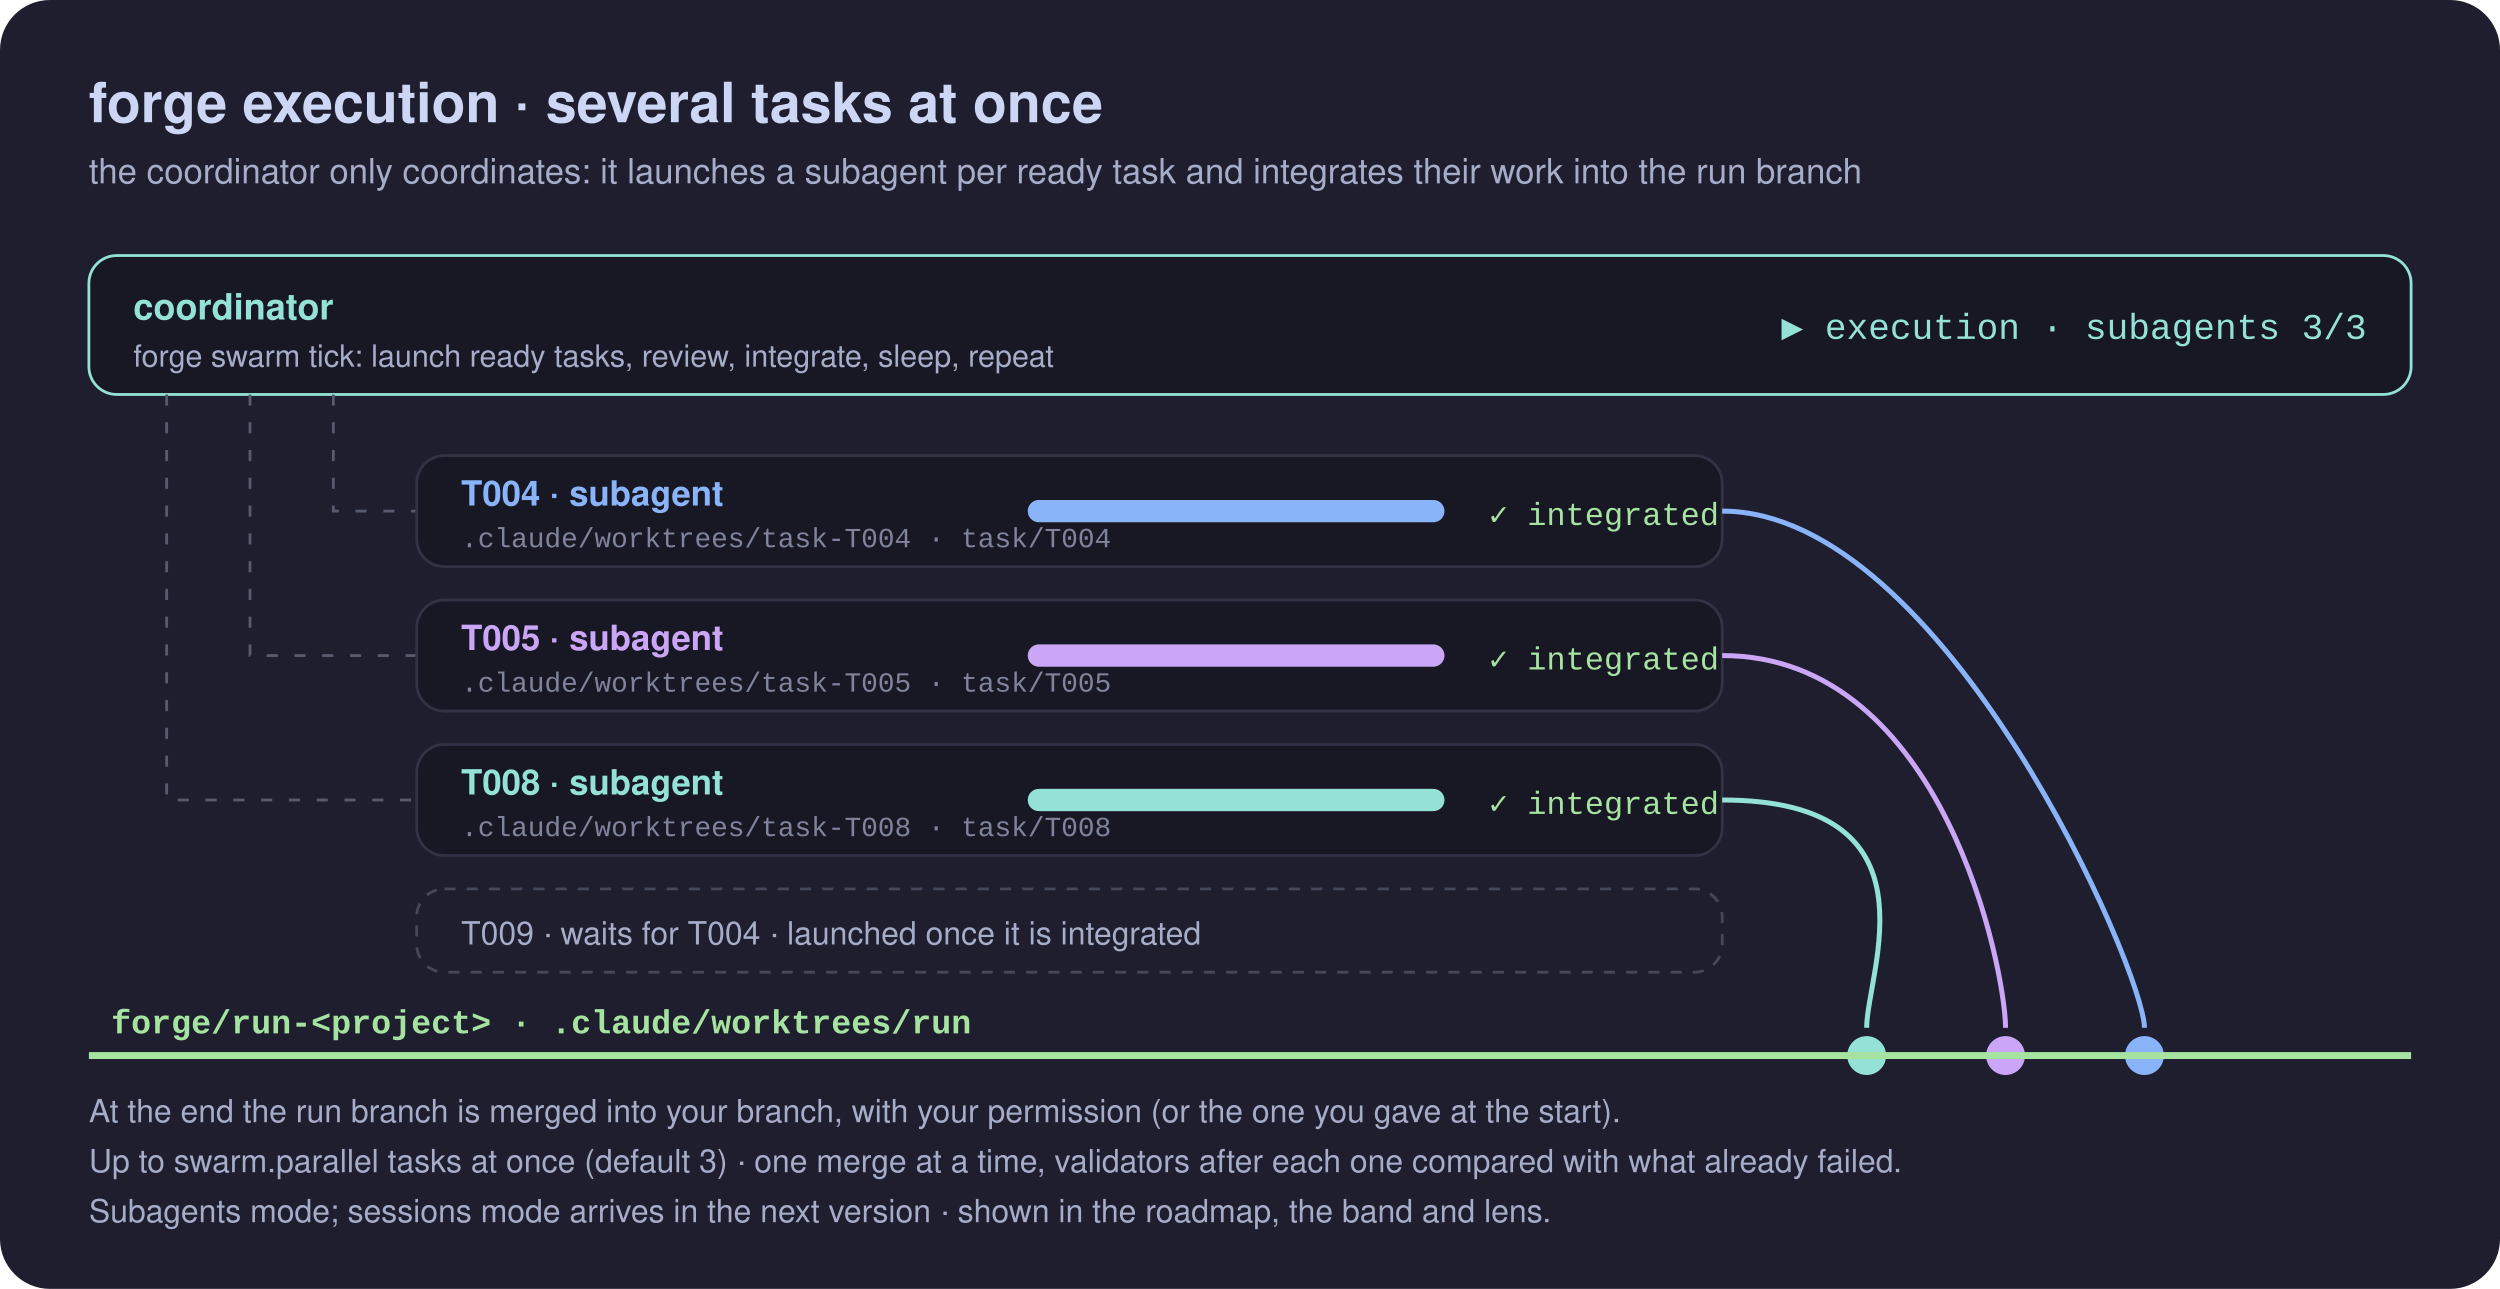
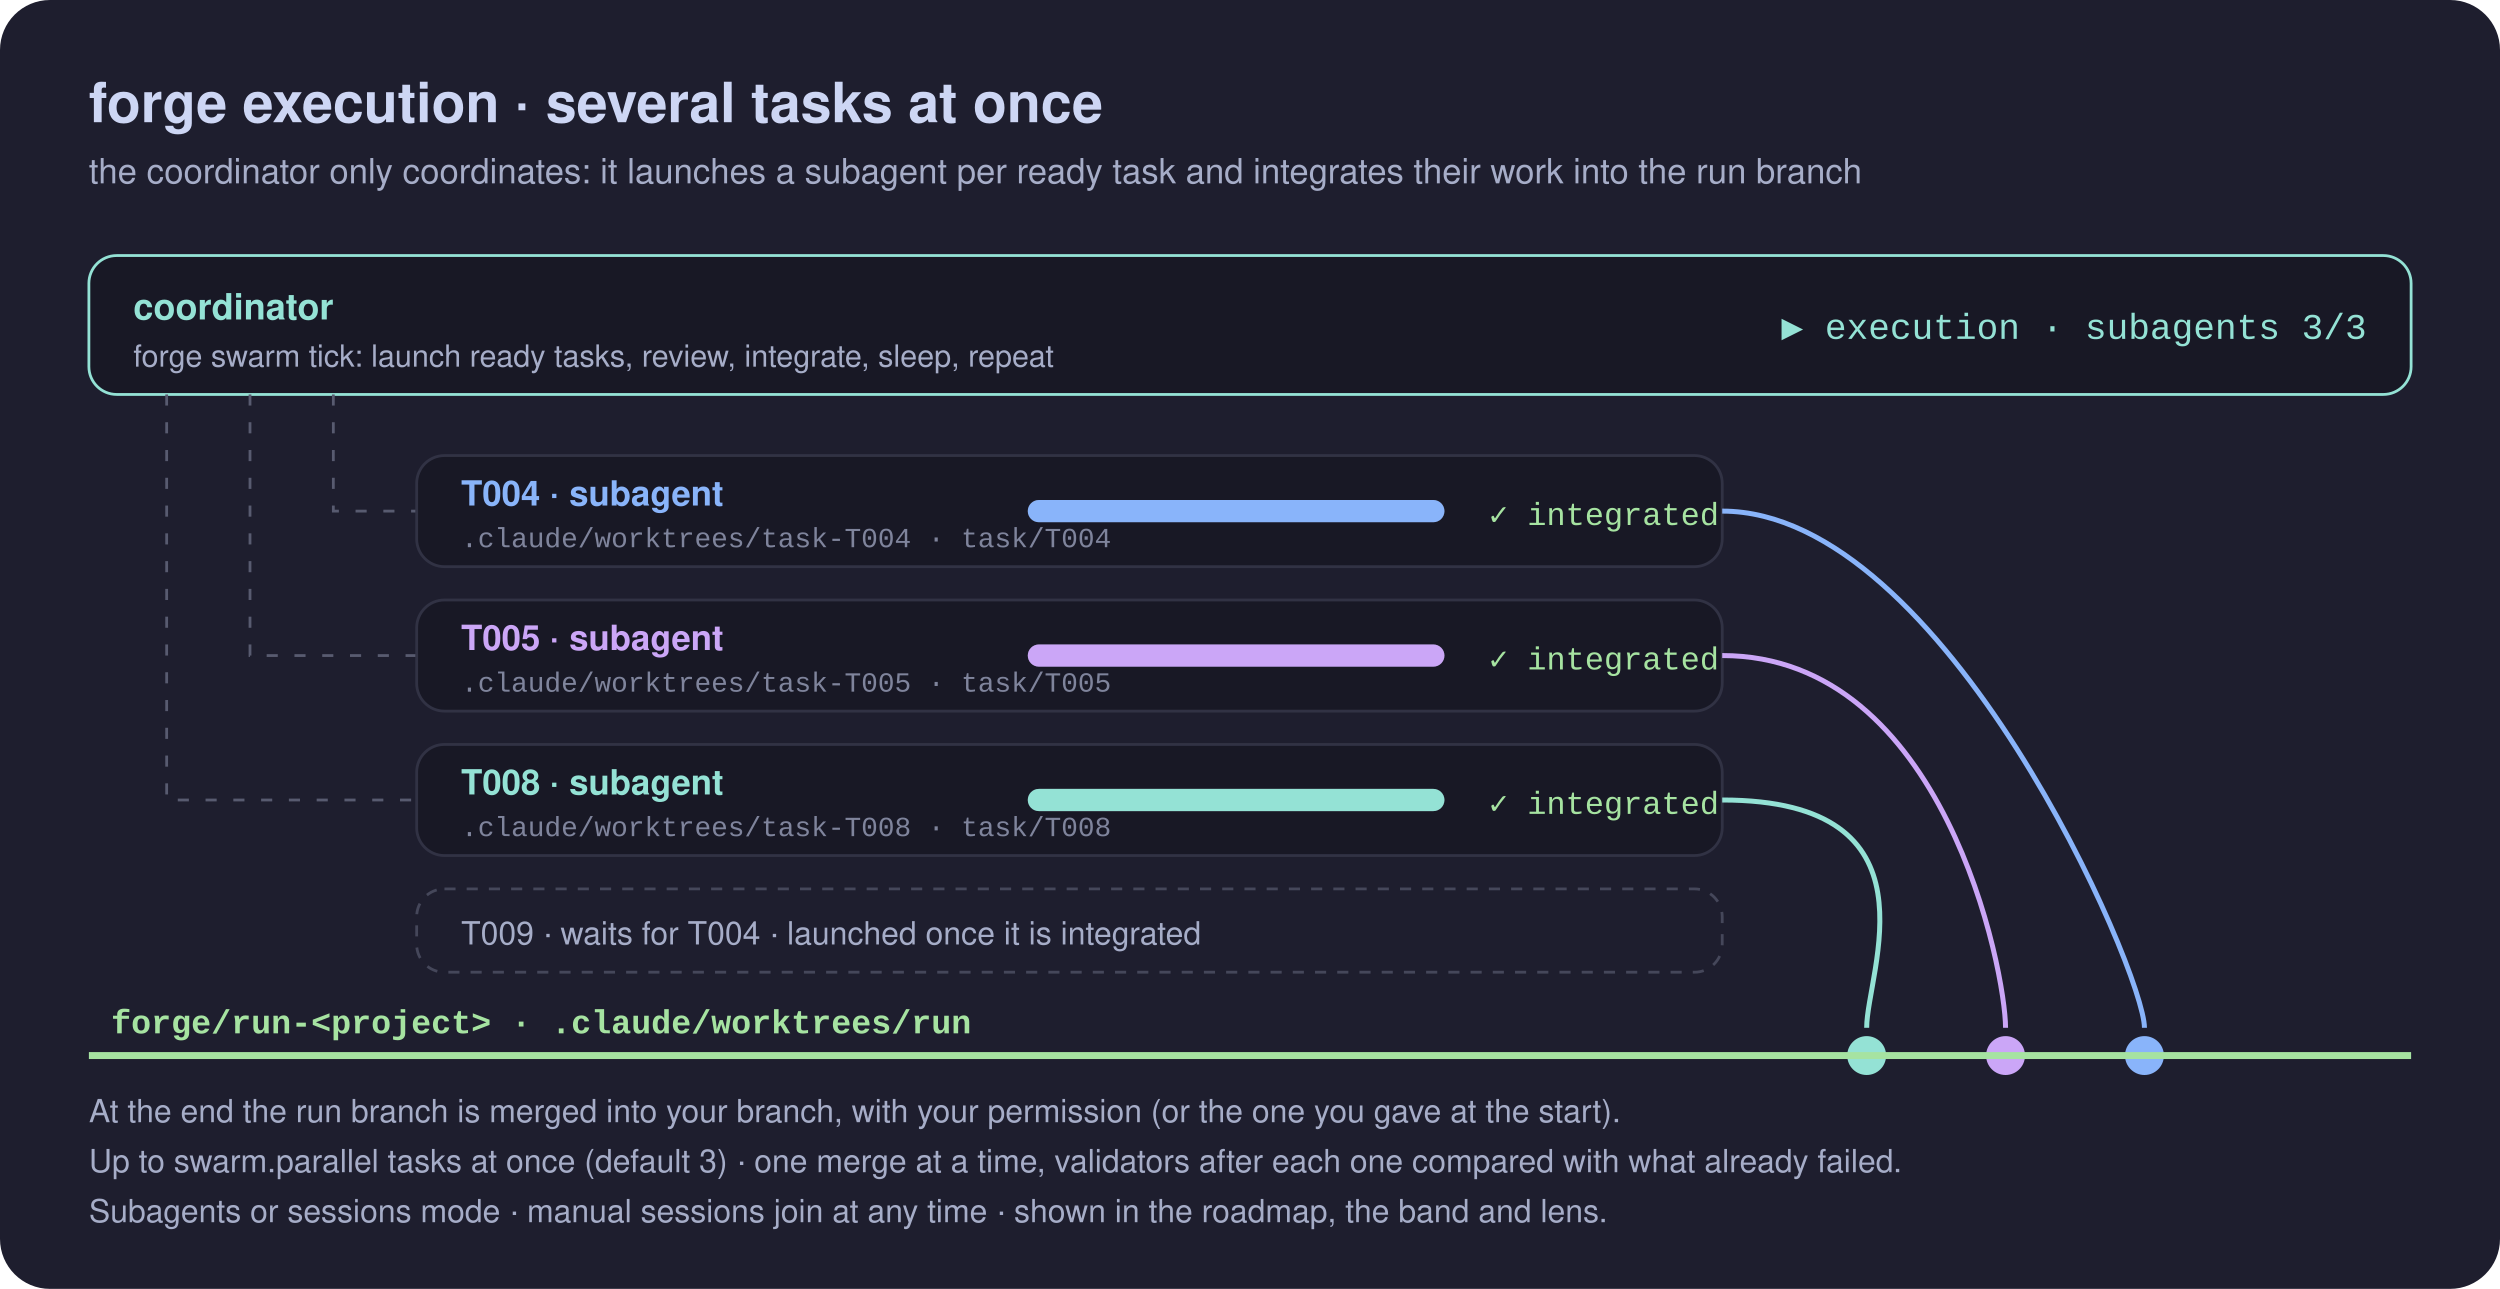
<svg xmlns="http://www.w3.org/2000/svg" width="900" height="464" viewBox="0 0 900 464" role="img" aria-labelledby="t d">
  <style>
text{font-family:-apple-system,BlinkMacSystemFont,'Segoe UI',Helvetica,Arial,sans-serif;fill:#cdd6f4}
.m{font-family:ui-monospace,SFMono-Regular,'SF Mono',Menlo,Consolas,'Liberation Mono',monospace}
.dim{fill:#a6adc8}
.faint{fill:#7f849c}
.flow{stroke-dasharray:4 6;animation:dash 1s linear infinite}
.spin{transform-box:fill-box;transform-origin:center;animation:spin 1s linear infinite}
.blink{animation:blink 1.1s steps(1) infinite}
@keyframes dash{to{stroke-dashoffset:-20}}
@keyframes spin{to{transform:rotate(360deg)}}
@keyframes blink{50%{opacity:0}}
@keyframes g0{0%{transform:scaleX(0.05)}42%{transform:scaleX(1)}100%{transform:scaleX(1)}}
.g0{transform-box:fill-box;transform-origin:left center;animation:g0 14s ease-in-out 0s infinite both}
@keyframes ok0{0%{opacity:0}42%{opacity:0}44%{opacity:1}96%{opacity:1}100%{opacity:0}}
.ok0{animation:ok0 14s infinite both}
@keyframes g1{0%{transform:scaleX(0.05)}62%{transform:scaleX(1)}100%{transform:scaleX(1)}}
.g1{transform-box:fill-box;transform-origin:left center;animation:g1 14s ease-in-out 1.2s infinite both}
@keyframes ok1{0%{opacity:0}70.6%{opacity:0}72.6%{opacity:1}96%{opacity:1}100%{opacity:0}}
.ok1{animation:ok1 14s infinite both}
@keyframes g2{0%{transform:scaleX(0.05)}52%{transform:scaleX(1)}100%{transform:scaleX(1)}}
.g2{transform-box:fill-box;transform-origin:left center;animation:g2 14s ease-in-out 0.5s infinite both}
@keyframes ok2{0%{opacity:0}55.6%{opacity:0}57.6%{opacity:1}96%{opacity:1}100%{opacity:0}}
.ok2{animation:ok2 14s infinite both}
@media (prefers-reduced-motion:reduce){*{animation:none!important}}
</style>
  <rect x="0" y="0" width="900" height="464" rx="18" fill="#1e1e2e" />
  <text x="32" y="44" font-size="20" font-weight="700">forge execution · several tasks at once</text>
  <text x="32" y="66" font-size="12.5" class="dim">the coordinator only coordinates: it launches a subagent per ready task and integrates their work into the run branch</text>
  <rect x="32" y="92" width="836" height="50" rx="10" fill="#181825" stroke="#94e2d5" stroke-width="1" />
  <text x="48" y="115" font-size="13" style="fill:#94e2d5" font-weight="700">coordinator</text>
  <text x="48" y="132" font-size="11" class="dim">forge swarm tick: launch ready tasks, review, integrate, sleep, repeat</text>
  <text x="852" y="122" font-size="13" class="m" style="fill:#94e2d5" text-anchor="end">▶ execution · subagents 3/3</text>
  <path d="M120 142V184H150" stroke="#585b70" stroke-width="1" fill="none" class="flow" />
  <rect x="150" y="164" width="470" height="40" rx="10" fill="#181825" stroke="#313244" stroke-width="1" />
  <text x="166" y="182" font-size="12.5" style="fill:#89b4fa" font-weight="700">T004 · subagent</text>
  <text x="166" y="197" font-size="10" class="m faint">.claude/worktrees/task-T004 · task/T004</text>
  <rect x="370" y="180" width="150" height="8" rx="4" fill="#45475a" />
  <rect x="370" y="180" width="150" height="8" rx="4" fill="#89b4fa" class="g0" />
  <g class="ok0">
    <text x="536" y="189" font-size="11.5" class="m" style="fill:#a6e3a1">✓ integrated</text>
    <path d="M620 184C700 184 772 350 772 370" stroke="#89b4fa" stroke-width="1.8" fill="none" />
    <circle cx="772" cy="380" r="7" fill="#89b4fa" />
  </g>
  <path d="M90 142V236H150" stroke="#585b70" stroke-width="1" fill="none" class="flow" />
  <rect x="150" y="216" width="470" height="40" rx="10" fill="#181825" stroke="#313244" stroke-width="1" />
  <text x="166" y="234" font-size="12.5" style="fill:#cba6f7" font-weight="700">T005 · subagent</text>
  <text x="166" y="249" font-size="10" class="m faint">.claude/worktrees/task-T005 · task/T005</text>
  <rect x="370" y="232" width="150" height="8" rx="4" fill="#45475a" />
  <rect x="370" y="232" width="150" height="8" rx="4" fill="#cba6f7" class="g1" />
  <g class="ok1">
    <text x="536" y="241" font-size="11.5" class="m" style="fill:#a6e3a1">✓ integrated</text>
    <path d="M620 236C700 236 722 350 722 370" stroke="#cba6f7" stroke-width="1.8" fill="none" />
    <circle cx="722" cy="380" r="7" fill="#cba6f7" />
  </g>
  <path d="M60 142V288H150" stroke="#585b70" stroke-width="1" fill="none" class="flow" />
  <rect x="150" y="268" width="470" height="40" rx="10" fill="#181825" stroke="#313244" stroke-width="1" />
  <text x="166" y="286" font-size="12.5" style="fill:#94e2d5" font-weight="700">T008 · subagent</text>
  <text x="166" y="301" font-size="10" class="m faint">.claude/worktrees/task-T008 · task/T008</text>
  <rect x="370" y="284" width="150" height="8" rx="4" fill="#45475a" />
  <rect x="370" y="284" width="150" height="8" rx="4" fill="#94e2d5" class="g2" />
  <g class="ok2">
    <text x="536" y="293" font-size="11.5" class="m" style="fill:#a6e3a1">✓ integrated</text>
    <path d="M620 288C700 288 672 350 672 370" stroke="#94e2d5" stroke-width="1.8" fill="none" />
    <circle cx="672" cy="380" r="7" fill="#94e2d5" />
  </g>
  <rect x="150" y="320" width="470" height="30" rx="10" fill="none" stroke="#45475a" stroke-width="1" stroke-dasharray="4 4" />
  <text x="166" y="340" font-size="11.5" class="dim">T009 · waits for T004 · launched once it is integrated</text>
  <path d="M32 380H868" stroke="#a6e3a1" stroke-width="2.5" />
  <text x="40" y="372" font-size="12" class="m" style="fill:#a6e3a1" font-weight="700">forge/run-&lt;project&gt; · .claude/worktrees/run</text>
  <text x="32" y="404" font-size="11.5" class="dim">At the end the run branch is merged into your branch, with your permission (or the one you gave at the start).</text>
  <text x="32" y="422" font-size="11.5" class="dim">Up to swarm.parallel tasks at once (default 3) · one merge at a time, validators after each one compared with what already failed.</text>
-   <text x="32" y="440" font-size="11.5" class="dim">Subagents mode; sessions mode arrives in the next version · shown in the roadmap, the band and lens.</text>
+   <text x="32" y="440" font-size="11.5" class="dim">Subagents or sessions mode · manual sessions join at any time · shown in the roadmap, the band and lens.</text>
</svg>
